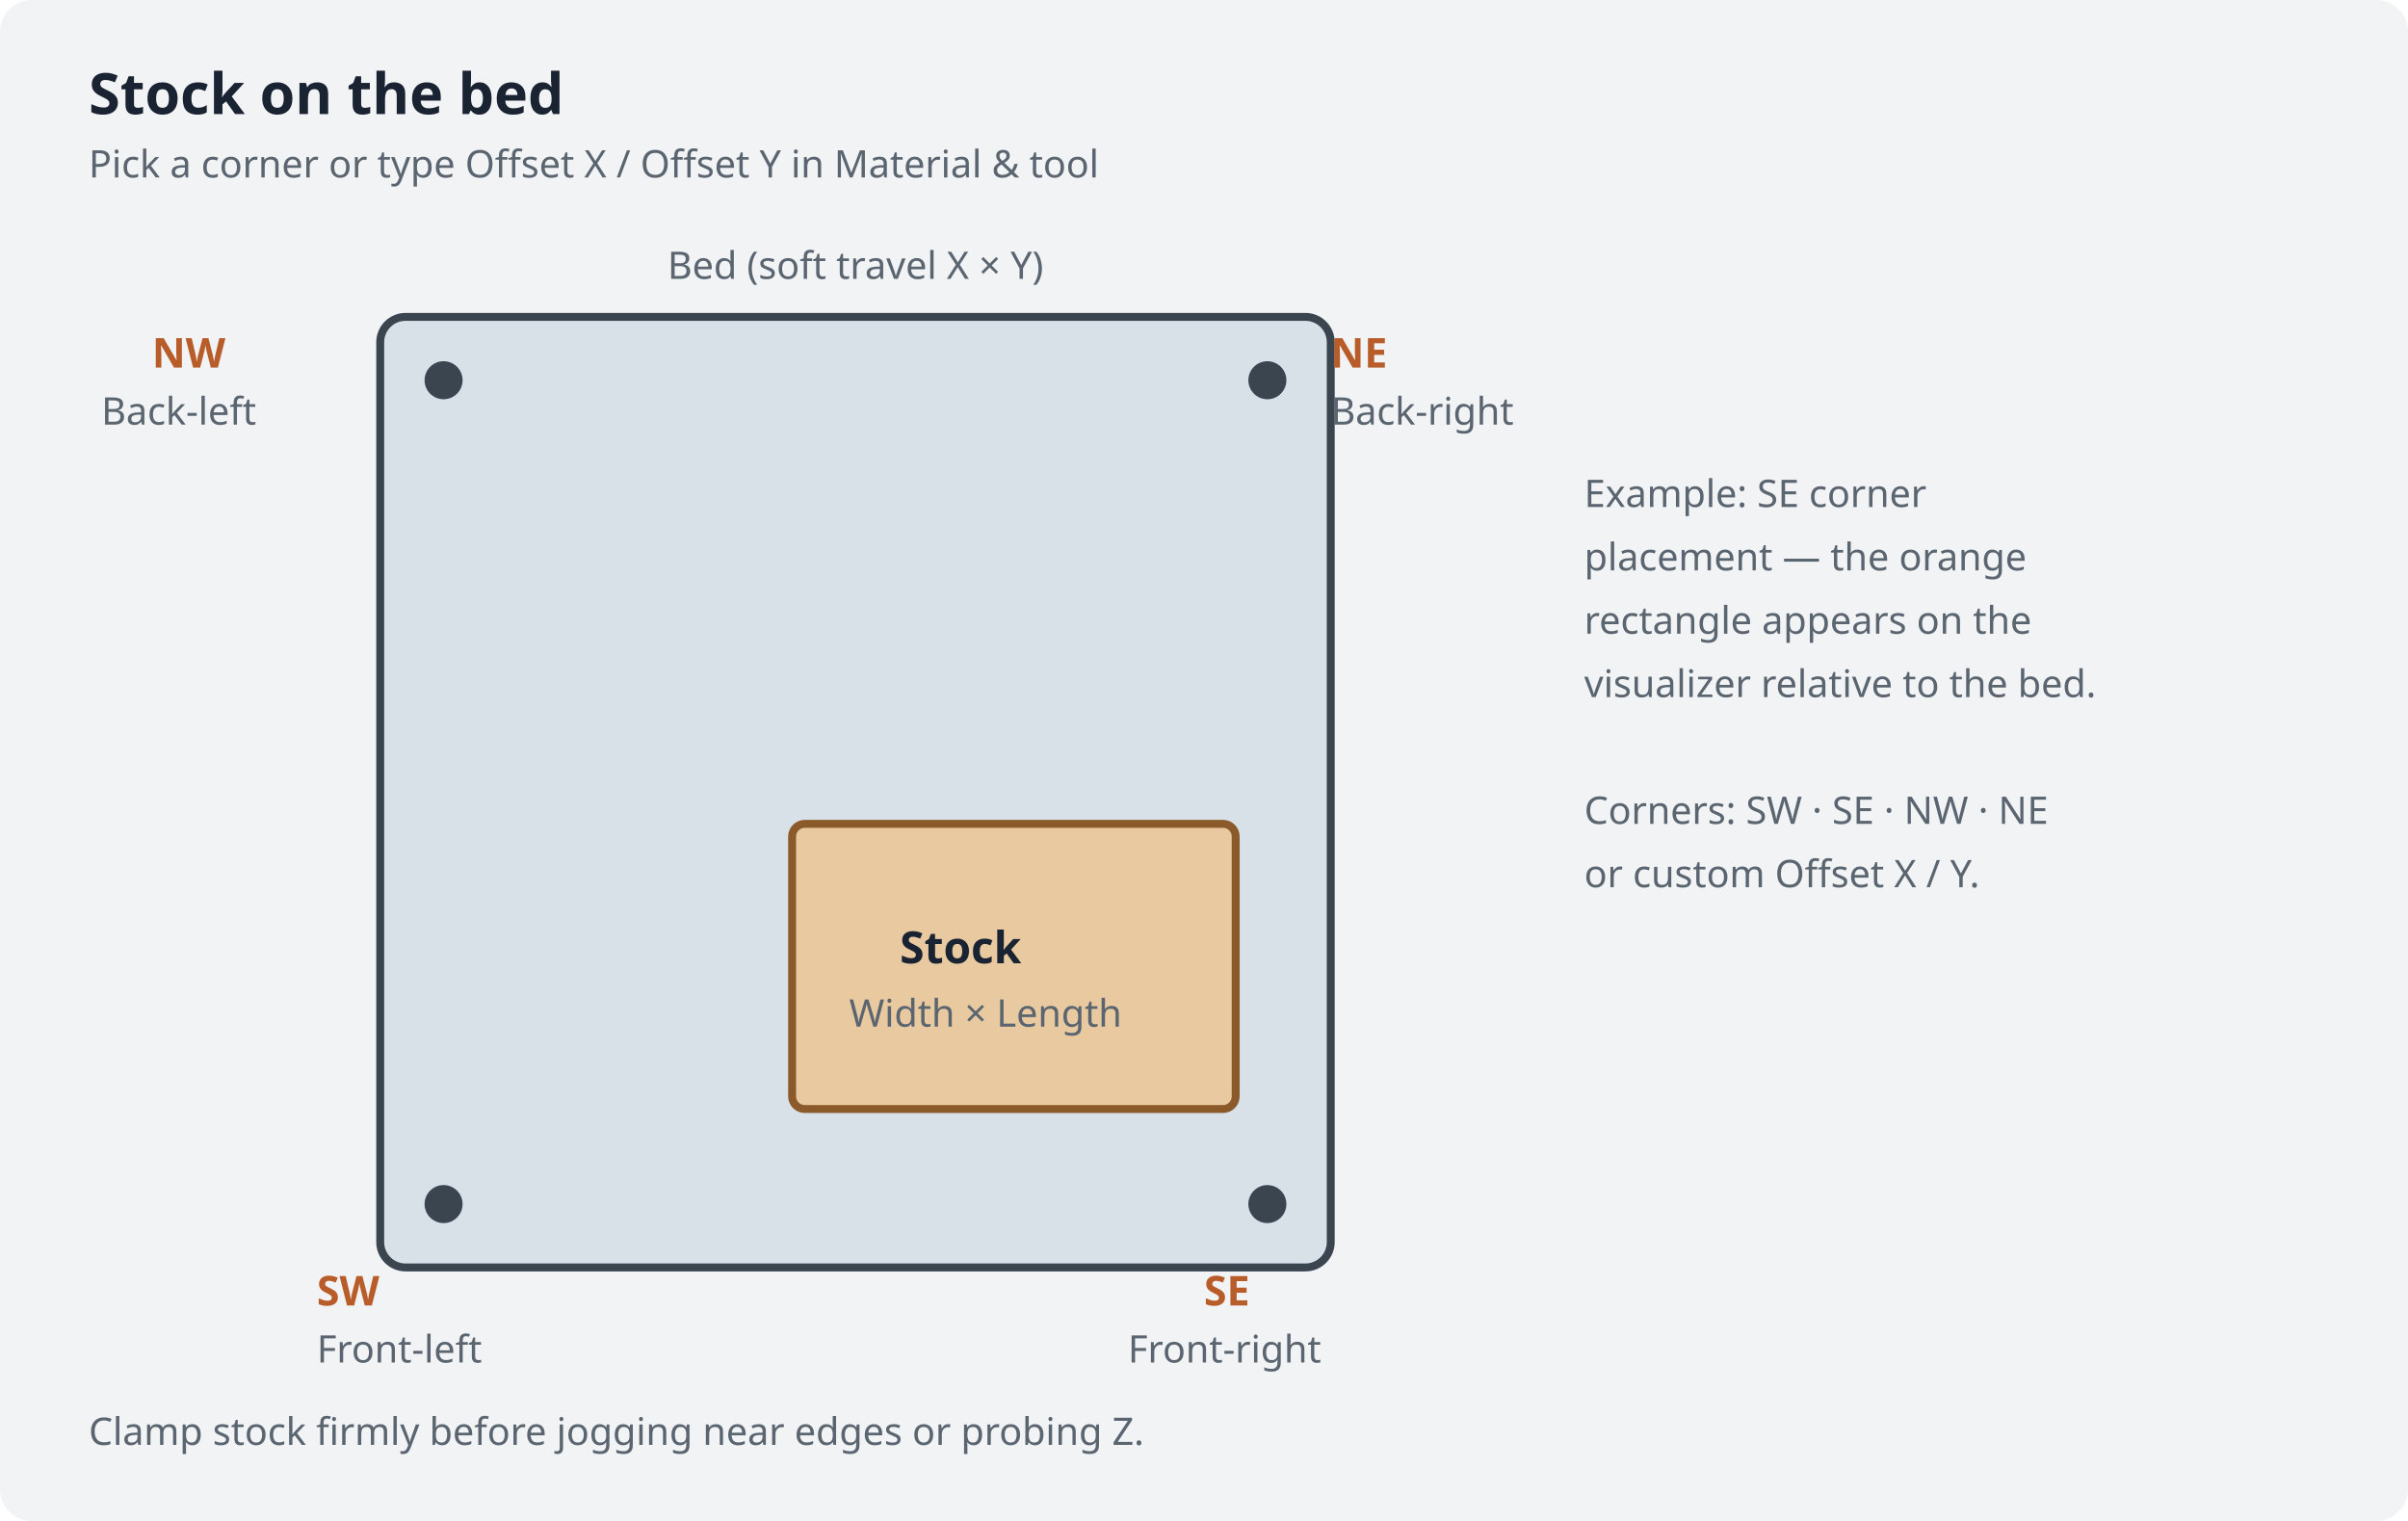
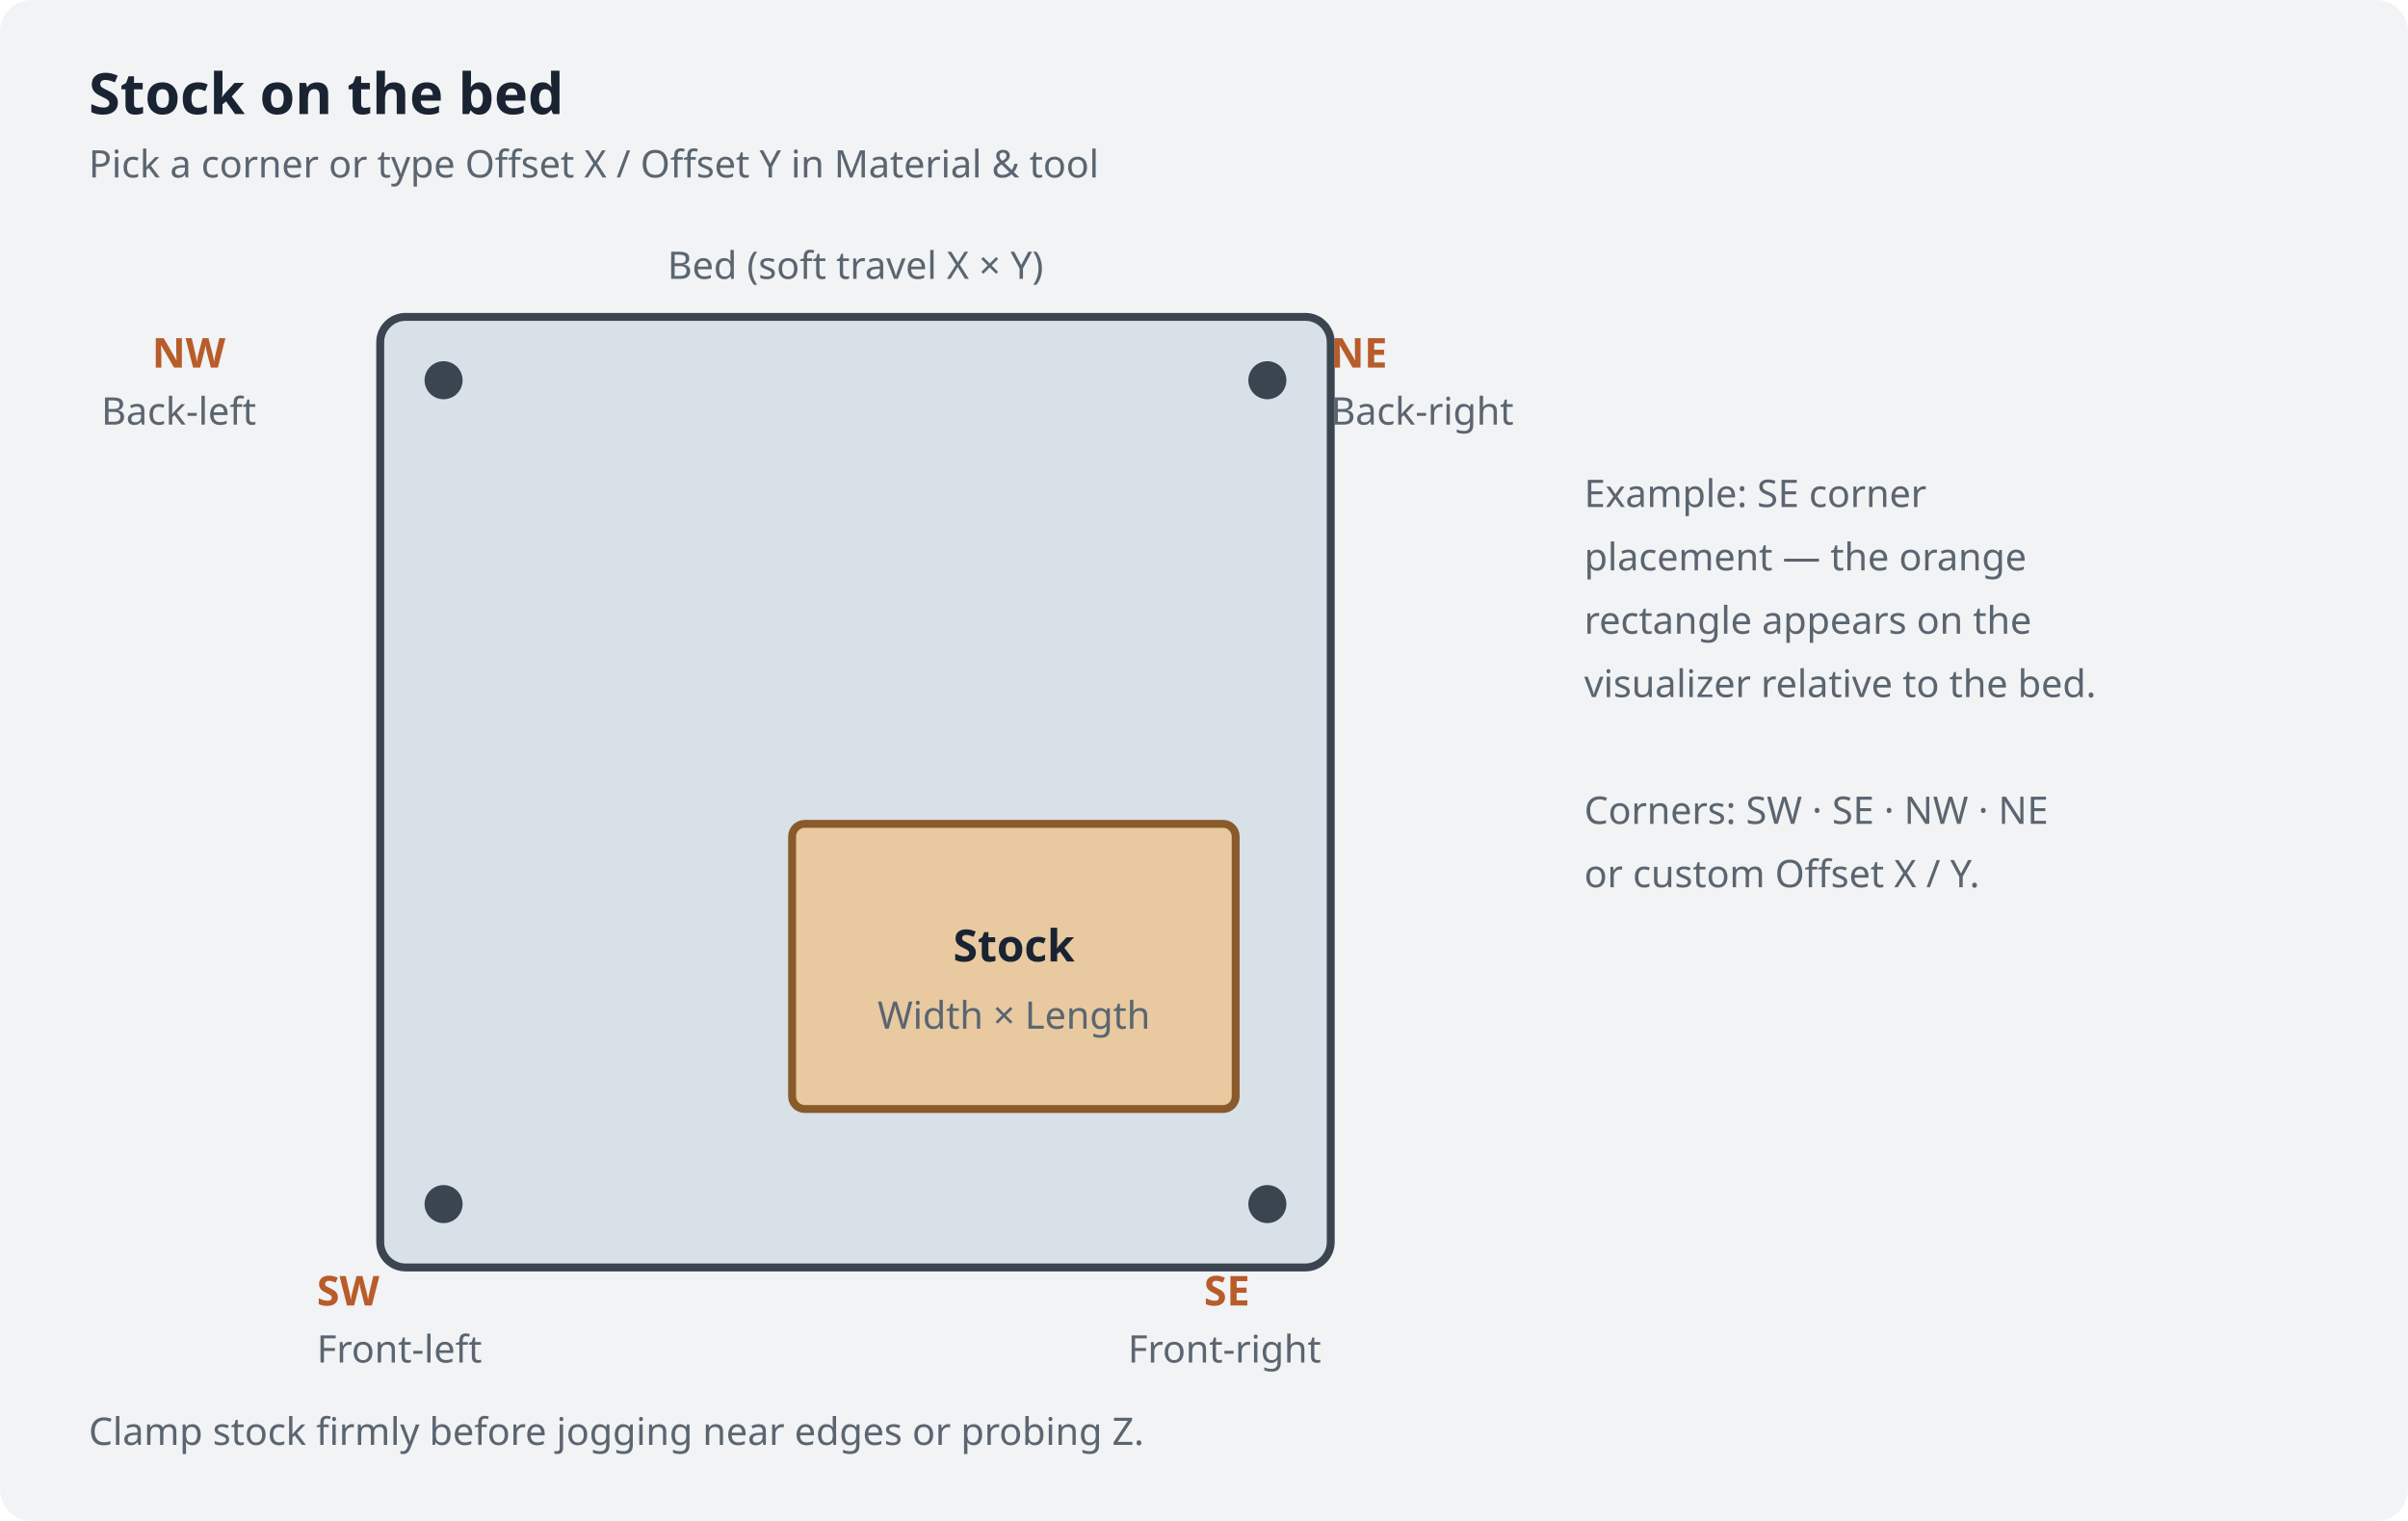
<svg xmlns="http://www.w3.org/2000/svg" viewBox="0 0 760 480" role="img" aria-labelledby="t d">
  <defs>
    <style>
      /* SharpCNC diagram type: UI stack on all text; avoid SVG Times default on .tiny/etc. */
      text, tspan { font-family: "Sora", system-ui, "Segoe UI", sans-serif; }
      .bg { fill: #f1f3f5; }
      .bed { fill: #d8e0e8; stroke: #3a4550; stroke-width: 2.5; }
      .stock { fill: #e8c9a0; stroke: #8a5a2b; stroke-width: 2.5; }
      .lab { font-family: "Sora", system-ui, "Segoe UI", sans-serif; fill: #1a2332; font-size: 14px; }
      .title { font-size: 18px; font-weight: 700; }
      .corner { font-size: 13px; font-weight: 700; fill: #b85c2a; }
      .tiny { font-size: 12px; fill: #5a6570; }
      .dot { fill: #3a4550; }
    </style>
  </defs>
  <rect class="bg" width="760" height="480" rx="10" />
  <text class="lab title" x="28" y="36">Stock on the bed</text>
  <text class="tiny" x="28" y="56">Pick a corner or type Offset X / Offset Y in Material &amp; tool</text>
  <rect class="bed" x="120" y="100" width="300" height="300" rx="8" />
  <text class="tiny" x="270" y="88" text-anchor="middle">Bed (soft travel X × Y)</text>
  <circle class="dot" cx="140" cy="380" r="6" />
  <text class="corner" x="100" y="412">SW</text>
  <text class="tiny" x="100" y="430">Front-left</text>
  <circle class="dot" cx="400" cy="380" r="6" />
  <text class="corner" x="380" y="412">SE</text>
  <text class="tiny" x="356" y="430">Front-right</text>
  <circle class="dot" cx="140" cy="120" r="6" />
  <text class="corner" x="48" y="116">NW</text>
  <text class="tiny" x="32" y="134">Back-left</text>
  <circle class="dot" cx="400" cy="120" r="6" />
  <text class="corner" x="420" y="116">NE</text>
  <text class="tiny" x="420" y="134">Back-right</text>
  <rect class="stock" x="250" y="260" width="140" height="90" rx="4" />
-   <text class="lab" x="284" y="304" font-weight="700">Stock</text>
-   <text class="tiny" x="268" y="324">Width × Length</text>
+   <text class="lab" x="320" y="298" text-anchor="middle" dominant-baseline="central" font-weight="700">Stock</text>
+   <text class="tiny" x="320" y="320" text-anchor="middle" dominant-baseline="central">Width × Length</text>
  <text class="tiny" x="500" y="160">Example: SE corner</text>
  <text class="tiny" x="500" y="180">placement — the orange</text>
  <text class="tiny" x="500" y="200">rectangle appears on the</text>
  <text class="tiny" x="500" y="220">visualizer relative to the bed.</text>
  <text class="tiny" x="500" y="260">Corners: SW · SE · NW · NE</text>
  <text class="tiny" x="500" y="280">or custom Offset X / Y.</text>
  <text class="tiny" x="28" y="456">Clamp stock firmly before jogging near edges or probing Z.</text>
</svg>
